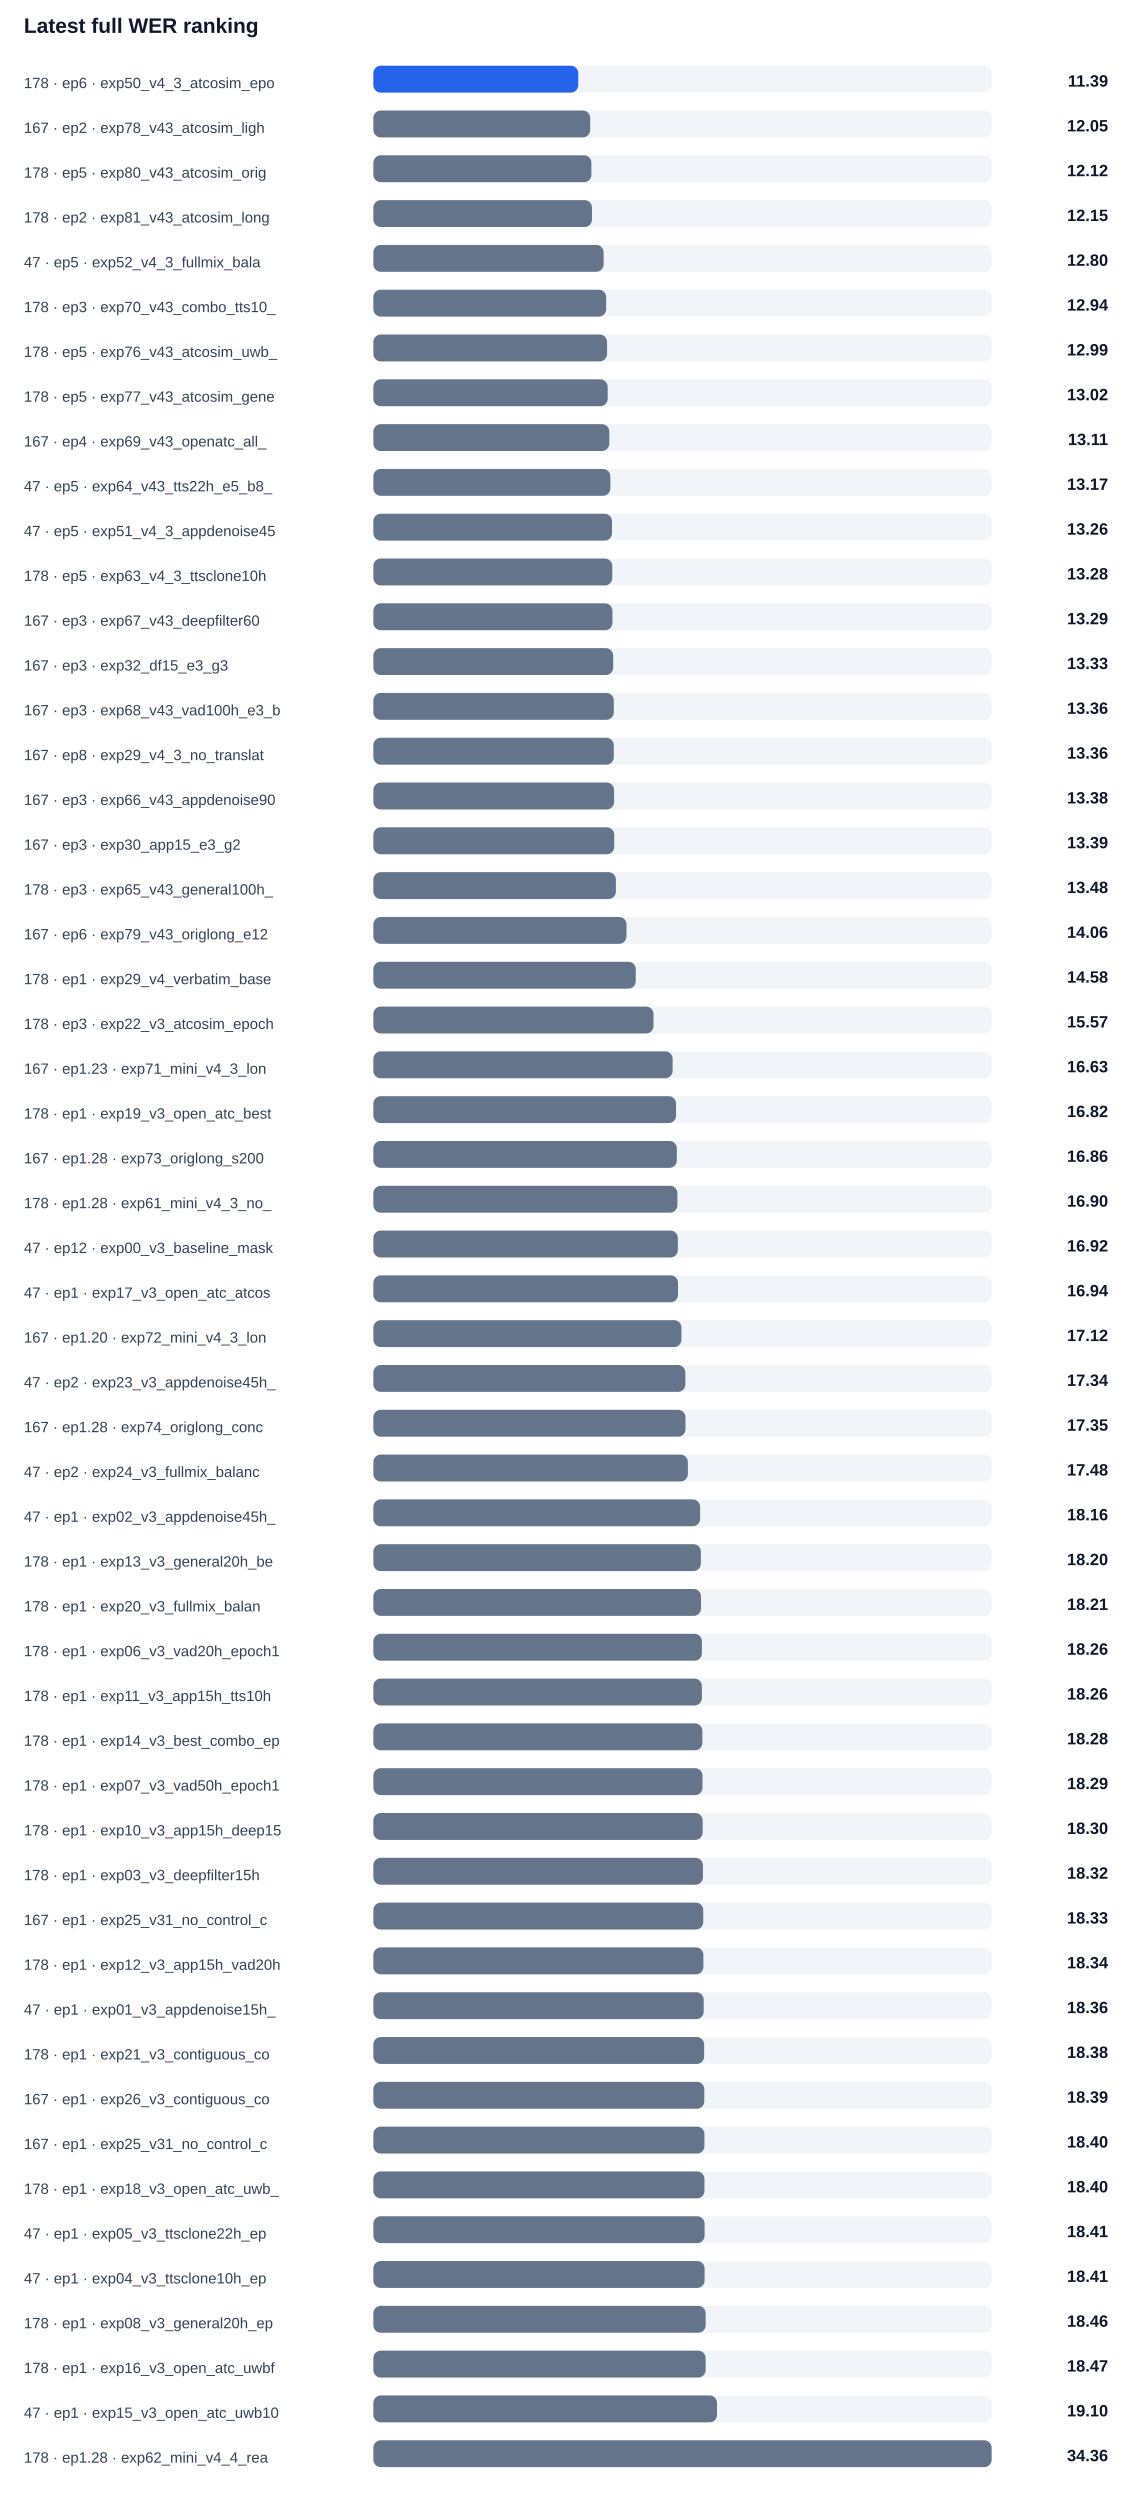
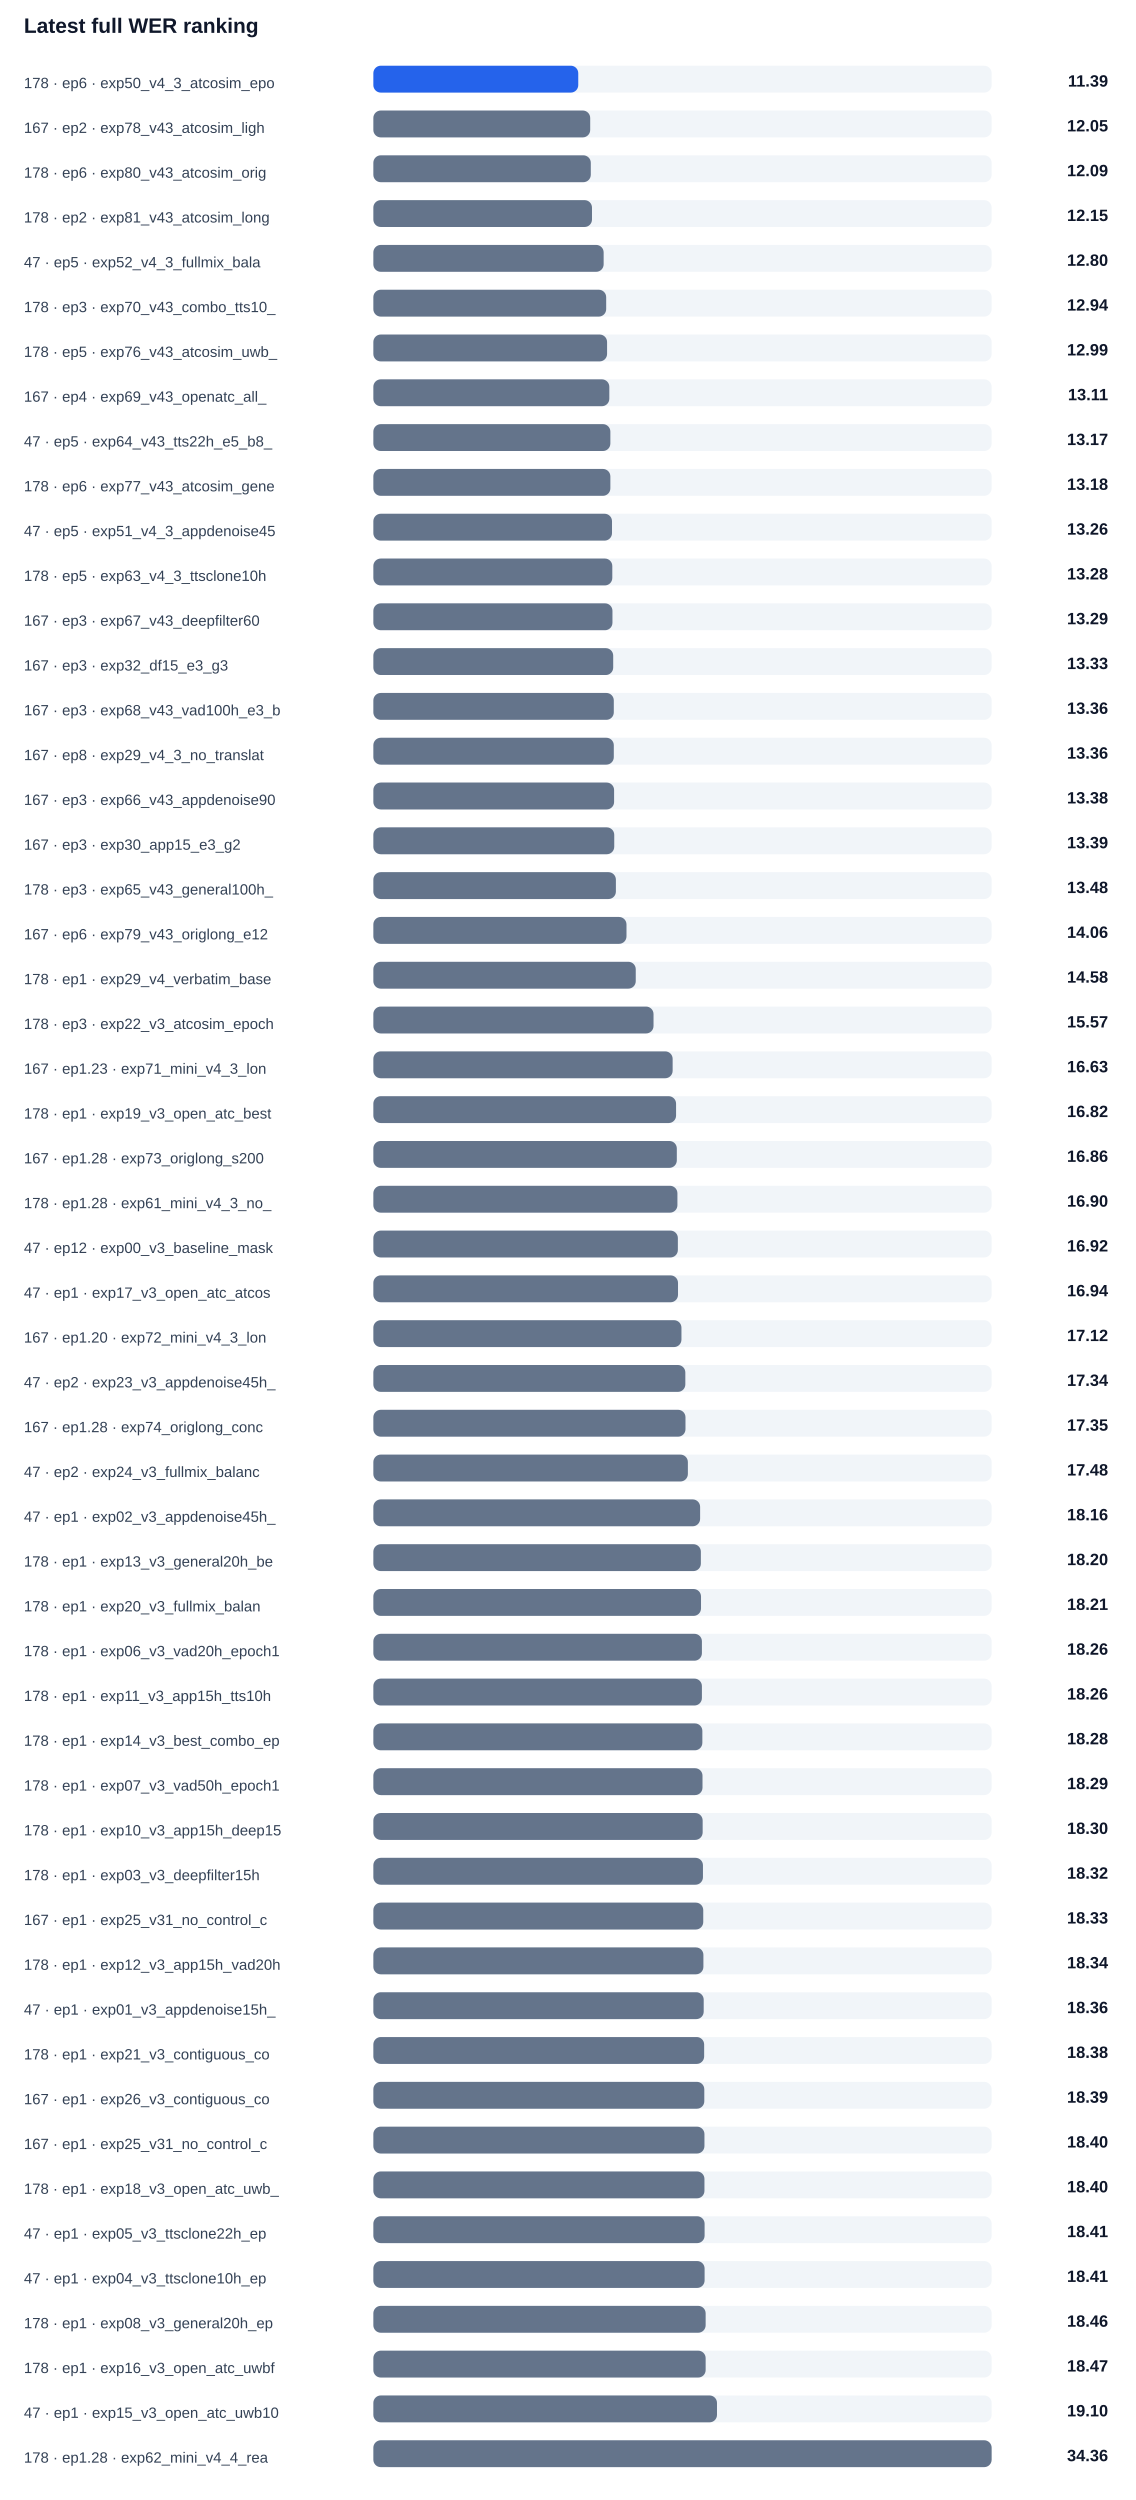
<svg xmlns="http://www.w3.org/2000/svg" width="100%" viewBox="0 0 760 1674" style="max-width:760px;background:#ffffff;border:1px solid #e5e7eb;border-radius:10px;">
  <text x="16.0" y="22.0" font-size="14" fill="#0f172a" text-anchor="start" font-family="Arial, sans-serif" font-weight="700">Latest full WER ranking</text>
  <text x="16.0" y="59.0" font-size="10" fill="#334155" text-anchor="start" font-family="Arial, sans-serif" font-weight="400">178 · ep6 · exp50_v4_3_atcosim_epo</text>
  <rect x="250" y="44" width="414" height="18" rx="5" fill="#f1f5f9" />
  <rect x="250" y="44" width="137.2" height="18" rx="5" fill="#2563eb" />
  <text x="742.0" y="58.0" font-size="11" fill="#0f172a" text-anchor="end" font-family="Arial, sans-serif" font-weight="700">11.39</text>
  <text x="16.0" y="89.0" font-size="10" fill="#334155" text-anchor="start" font-family="Arial, sans-serif" font-weight="400">167 · ep2 · exp78_v43_atcosim_ligh</text>
  <rect x="250" y="74" width="414" height="18" rx="5" fill="#f1f5f9" />
  <rect x="250" y="74" width="145.2" height="18" rx="5" fill="#64748b" />
  <text x="742.0" y="88.0" font-size="11" fill="#0f172a" text-anchor="end" font-family="Arial, sans-serif" font-weight="700">12.05</text>
-   <text x="16.0" y="119.0" font-size="10" fill="#334155" text-anchor="start" font-family="Arial, sans-serif" font-weight="400">178 · ep5 · exp80_v43_atcosim_orig</text>
+   <text x="16.0" y="119.0" font-size="10" fill="#334155" text-anchor="start" font-family="Arial, sans-serif" font-weight="400">178 · ep6 · exp80_v43_atcosim_orig</text>
  <rect x="250" y="104" width="414" height="18" rx="5" fill="#f1f5f9" />
-   <rect x="250" y="104" width="146.0" height="18" rx="5" fill="#64748b" />
-   <text x="742.0" y="118.0" font-size="11" fill="#0f172a" text-anchor="end" font-family="Arial, sans-serif" font-weight="700">12.12</text>
+   <rect x="250" y="104" width="145.6" height="18" rx="5" fill="#64748b" />
+   <text x="742.0" y="118.0" font-size="11" fill="#0f172a" text-anchor="end" font-family="Arial, sans-serif" font-weight="700">12.09</text>
  <text x="16.0" y="149.0" font-size="10" fill="#334155" text-anchor="start" font-family="Arial, sans-serif" font-weight="400">178 · ep2 · exp81_v43_atcosim_long</text>
  <rect x="250" y="134" width="414" height="18" rx="5" fill="#f1f5f9" />
  <rect x="250" y="134" width="146.4" height="18" rx="5" fill="#64748b" />
  <text x="742.0" y="148.0" font-size="11" fill="#0f172a" text-anchor="end" font-family="Arial, sans-serif" font-weight="700">12.15</text>
  <text x="16.0" y="179.0" font-size="10" fill="#334155" text-anchor="start" font-family="Arial, sans-serif" font-weight="400">47 · ep5 · exp52_v4_3_fullmix_bala</text>
  <rect x="250" y="164" width="414" height="18" rx="5" fill="#f1f5f9" />
  <rect x="250" y="164" width="154.2" height="18" rx="5" fill="#64748b" />
  <text x="742.0" y="178.0" font-size="11" fill="#0f172a" text-anchor="end" font-family="Arial, sans-serif" font-weight="700">12.80</text>
  <text x="16.0" y="209.0" font-size="10" fill="#334155" text-anchor="start" font-family="Arial, sans-serif" font-weight="400">178 · ep3 · exp70_v43_combo_tts10_</text>
  <rect x="250" y="194" width="414" height="18" rx="5" fill="#f1f5f9" />
  <rect x="250" y="194" width="155.9" height="18" rx="5" fill="#64748b" />
  <text x="742.0" y="208.0" font-size="11" fill="#0f172a" text-anchor="end" font-family="Arial, sans-serif" font-weight="700">12.94</text>
  <text x="16.0" y="239.0" font-size="10" fill="#334155" text-anchor="start" font-family="Arial, sans-serif" font-weight="400">178 · ep5 · exp76_v43_atcosim_uwb_</text>
  <rect x="250" y="224" width="414" height="18" rx="5" fill="#f1f5f9" />
  <rect x="250" y="224" width="156.5" height="18" rx="5" fill="#64748b" />
  <text x="742.0" y="238.0" font-size="11" fill="#0f172a" text-anchor="end" font-family="Arial, sans-serif" font-weight="700">12.99</text>
-   <text x="16.0" y="269.0" font-size="10" fill="#334155" text-anchor="start" font-family="Arial, sans-serif" font-weight="400">178 · ep5 · exp77_v43_atcosim_gene</text>
+   <text x="16.0" y="269.0" font-size="10" fill="#334155" text-anchor="start" font-family="Arial, sans-serif" font-weight="400">167 · ep4 · exp69_v43_openatc_all_</text>
  <rect x="250" y="254" width="414" height="18" rx="5" fill="#f1f5f9" />
-   <rect x="250" y="254" width="156.9" height="18" rx="5" fill="#64748b" />
-   <text x="742.0" y="268.0" font-size="11" fill="#0f172a" text-anchor="end" font-family="Arial, sans-serif" font-weight="700">13.02</text>
-   <text x="16.0" y="299.0" font-size="10" fill="#334155" text-anchor="start" font-family="Arial, sans-serif" font-weight="400">167 · ep4 · exp69_v43_openatc_all_</text>
+   <rect x="250" y="254" width="158.0" height="18" rx="5" fill="#64748b" />
+   <text x="742.0" y="268.0" font-size="11" fill="#0f172a" text-anchor="end" font-family="Arial, sans-serif" font-weight="700">13.11</text>
+   <text x="16.0" y="299.0" font-size="10" fill="#334155" text-anchor="start" font-family="Arial, sans-serif" font-weight="400">47 · ep5 · exp64_v43_tts22h_e5_b8_</text>
  <rect x="250" y="284" width="414" height="18" rx="5" fill="#f1f5f9" />
-   <rect x="250" y="284" width="158.0" height="18" rx="5" fill="#64748b" />
-   <text x="742.0" y="298.0" font-size="11" fill="#0f172a" text-anchor="end" font-family="Arial, sans-serif" font-weight="700">13.11</text>
-   <text x="16.0" y="329.0" font-size="10" fill="#334155" text-anchor="start" font-family="Arial, sans-serif" font-weight="400">47 · ep5 · exp64_v43_tts22h_e5_b8_</text>
+   <rect x="250" y="284" width="158.7" height="18" rx="5" fill="#64748b" />
+   <text x="742.0" y="298.0" font-size="11" fill="#0f172a" text-anchor="end" font-family="Arial, sans-serif" font-weight="700">13.17</text>
+   <text x="16.0" y="329.0" font-size="10" fill="#334155" text-anchor="start" font-family="Arial, sans-serif" font-weight="400">178 · ep6 · exp77_v43_atcosim_gene</text>
  <rect x="250" y="314" width="414" height="18" rx="5" fill="#f1f5f9" />
  <rect x="250" y="314" width="158.7" height="18" rx="5" fill="#64748b" />
-   <text x="742.0" y="328.0" font-size="11" fill="#0f172a" text-anchor="end" font-family="Arial, sans-serif" font-weight="700">13.17</text>
+   <text x="742.0" y="328.0" font-size="11" fill="#0f172a" text-anchor="end" font-family="Arial, sans-serif" font-weight="700">13.18</text>
  <text x="16.0" y="359.0" font-size="10" fill="#334155" text-anchor="start" font-family="Arial, sans-serif" font-weight="400">47 · ep5 · exp51_v4_3_appdenoise45</text>
  <rect x="250" y="344" width="414" height="18" rx="5" fill="#f1f5f9" />
  <rect x="250" y="344" width="159.8" height="18" rx="5" fill="#64748b" />
  <text x="742.0" y="358.0" font-size="11" fill="#0f172a" text-anchor="end" font-family="Arial, sans-serif" font-weight="700">13.26</text>
  <text x="16.0" y="389.0" font-size="10" fill="#334155" text-anchor="start" font-family="Arial, sans-serif" font-weight="400">178 · ep5 · exp63_v4_3_ttsclone10h</text>
  <rect x="250" y="374" width="414" height="18" rx="5" fill="#f1f5f9" />
  <rect x="250" y="374" width="160.0" height="18" rx="5" fill="#64748b" />
  <text x="742.0" y="388.0" font-size="11" fill="#0f172a" text-anchor="end" font-family="Arial, sans-serif" font-weight="700">13.28</text>
  <text x="16.0" y="419.0" font-size="10" fill="#334155" text-anchor="start" font-family="Arial, sans-serif" font-weight="400">167 · ep3 · exp67_v43_deepfilter60</text>
  <rect x="250" y="404" width="414" height="18" rx="5" fill="#f1f5f9" />
  <rect x="250" y="404" width="160.1" height="18" rx="5" fill="#64748b" />
  <text x="742.0" y="418.0" font-size="11" fill="#0f172a" text-anchor="end" font-family="Arial, sans-serif" font-weight="700">13.29</text>
  <text x="16.0" y="449.0" font-size="10" fill="#334155" text-anchor="start" font-family="Arial, sans-serif" font-weight="400">167 · ep3 · exp32_df15_e3_g3</text>
  <rect x="250" y="434" width="414" height="18" rx="5" fill="#f1f5f9" />
  <rect x="250" y="434" width="160.6" height="18" rx="5" fill="#64748b" />
  <text x="742.0" y="448.0" font-size="11" fill="#0f172a" text-anchor="end" font-family="Arial, sans-serif" font-weight="700">13.33</text>
  <text x="16.0" y="479.0" font-size="10" fill="#334155" text-anchor="start" font-family="Arial, sans-serif" font-weight="400">167 · ep3 · exp68_v43_vad100h_e3_b</text>
  <rect x="250" y="464" width="414" height="18" rx="5" fill="#f1f5f9" />
  <rect x="250" y="464" width="161.0" height="18" rx="5" fill="#64748b" />
  <text x="742.0" y="478.0" font-size="11" fill="#0f172a" text-anchor="end" font-family="Arial, sans-serif" font-weight="700">13.36</text>
  <text x="16.0" y="509.0" font-size="10" fill="#334155" text-anchor="start" font-family="Arial, sans-serif" font-weight="400">167 · ep8 · exp29_v4_3_no_translat</text>
  <rect x="250" y="494" width="414" height="18" rx="5" fill="#f1f5f9" />
  <rect x="250" y="494" width="161.0" height="18" rx="5" fill="#64748b" />
  <text x="742.0" y="508.0" font-size="11" fill="#0f172a" text-anchor="end" font-family="Arial, sans-serif" font-weight="700">13.36</text>
  <text x="16.0" y="539.0" font-size="10" fill="#334155" text-anchor="start" font-family="Arial, sans-serif" font-weight="400">167 · ep3 · exp66_v43_appdenoise90</text>
  <rect x="250" y="524" width="414" height="18" rx="5" fill="#f1f5f9" />
  <rect x="250" y="524" width="161.2" height="18" rx="5" fill="#64748b" />
  <text x="742.0" y="538.0" font-size="11" fill="#0f172a" text-anchor="end" font-family="Arial, sans-serif" font-weight="700">13.38</text>
  <text x="16.0" y="569.0" font-size="10" fill="#334155" text-anchor="start" font-family="Arial, sans-serif" font-weight="400">167 · ep3 · exp30_app15_e3_g2</text>
  <rect x="250" y="554" width="414" height="18" rx="5" fill="#f1f5f9" />
  <rect x="250" y="554" width="161.3" height="18" rx="5" fill="#64748b" />
  <text x="742.0" y="568.0" font-size="11" fill="#0f172a" text-anchor="end" font-family="Arial, sans-serif" font-weight="700">13.39</text>
  <text x="16.0" y="599.0" font-size="10" fill="#334155" text-anchor="start" font-family="Arial, sans-serif" font-weight="400">178 · ep3 · exp65_v43_general100h_</text>
  <rect x="250" y="584" width="414" height="18" rx="5" fill="#f1f5f9" />
  <rect x="250" y="584" width="162.4" height="18" rx="5" fill="#64748b" />
  <text x="742.0" y="598.0" font-size="11" fill="#0f172a" text-anchor="end" font-family="Arial, sans-serif" font-weight="700">13.48</text>
  <text x="16.0" y="629.0" font-size="10" fill="#334155" text-anchor="start" font-family="Arial, sans-serif" font-weight="400">167 · ep6 · exp79_v43_origlong_e12</text>
  <rect x="250" y="614" width="414" height="18" rx="5" fill="#f1f5f9" />
  <rect x="250" y="614" width="169.5" height="18" rx="5" fill="#64748b" />
  <text x="742.0" y="628.0" font-size="11" fill="#0f172a" text-anchor="end" font-family="Arial, sans-serif" font-weight="700">14.06</text>
  <text x="16.0" y="659.0" font-size="10" fill="#334155" text-anchor="start" font-family="Arial, sans-serif" font-weight="400">178 · ep1 · exp29_v4_verbatim_base</text>
  <rect x="250" y="644" width="414" height="18" rx="5" fill="#f1f5f9" />
  <rect x="250" y="644" width="175.7" height="18" rx="5" fill="#64748b" />
  <text x="742.0" y="658.0" font-size="11" fill="#0f172a" text-anchor="end" font-family="Arial, sans-serif" font-weight="700">14.58</text>
  <text x="16.0" y="689.0" font-size="10" fill="#334155" text-anchor="start" font-family="Arial, sans-serif" font-weight="400">178 · ep3 · exp22_v3_atcosim_epoch</text>
  <rect x="250" y="674" width="414" height="18" rx="5" fill="#f1f5f9" />
  <rect x="250" y="674" width="187.6" height="18" rx="5" fill="#64748b" />
  <text x="742.0" y="688.0" font-size="11" fill="#0f172a" text-anchor="end" font-family="Arial, sans-serif" font-weight="700">15.57</text>
  <text x="16.0" y="719.0" font-size="10" fill="#334155" text-anchor="start" font-family="Arial, sans-serif" font-weight="400">167 · ep1.23 · exp71_mini_v4_3_lon</text>
  <rect x="250" y="704" width="414" height="18" rx="5" fill="#f1f5f9" />
  <rect x="250" y="704" width="200.4" height="18" rx="5" fill="#64748b" />
  <text x="742.0" y="718.0" font-size="11" fill="#0f172a" text-anchor="end" font-family="Arial, sans-serif" font-weight="700">16.63</text>
  <text x="16.0" y="749.0" font-size="10" fill="#334155" text-anchor="start" font-family="Arial, sans-serif" font-weight="400">178 · ep1 · exp19_v3_open_atc_best</text>
  <rect x="250" y="734" width="414" height="18" rx="5" fill="#f1f5f9" />
  <rect x="250" y="734" width="202.7" height="18" rx="5" fill="#64748b" />
  <text x="742.0" y="748.0" font-size="11" fill="#0f172a" text-anchor="end" font-family="Arial, sans-serif" font-weight="700">16.82</text>
  <text x="16.0" y="779.0" font-size="10" fill="#334155" text-anchor="start" font-family="Arial, sans-serif" font-weight="400">167 · ep1.28 · exp73_origlong_s200</text>
  <rect x="250" y="764" width="414" height="18" rx="5" fill="#f1f5f9" />
  <rect x="250" y="764" width="203.2" height="18" rx="5" fill="#64748b" />
  <text x="742.0" y="778.0" font-size="11" fill="#0f172a" text-anchor="end" font-family="Arial, sans-serif" font-weight="700">16.86</text>
  <text x="16.0" y="809.0" font-size="10" fill="#334155" text-anchor="start" font-family="Arial, sans-serif" font-weight="400">178 · ep1.28 · exp61_mini_v4_3_no_</text>
  <rect x="250" y="794" width="414" height="18" rx="5" fill="#f1f5f9" />
  <rect x="250" y="794" width="203.6" height="18" rx="5" fill="#64748b" />
  <text x="742.0" y="808.0" font-size="11" fill="#0f172a" text-anchor="end" font-family="Arial, sans-serif" font-weight="700">16.90</text>
  <text x="16.0" y="839.0" font-size="10" fill="#334155" text-anchor="start" font-family="Arial, sans-serif" font-weight="400">47 · ep12 · exp00_v3_baseline_mask</text>
  <rect x="250" y="824" width="414" height="18" rx="5" fill="#f1f5f9" />
  <rect x="250" y="824" width="203.9" height="18" rx="5" fill="#64748b" />
  <text x="742.0" y="838.0" font-size="11" fill="#0f172a" text-anchor="end" font-family="Arial, sans-serif" font-weight="700">16.92</text>
  <text x="16.0" y="869.0" font-size="10" fill="#334155" text-anchor="start" font-family="Arial, sans-serif" font-weight="400">47 · ep1 · exp17_v3_open_atc_atcos</text>
  <rect x="250" y="854" width="414" height="18" rx="5" fill="#f1f5f9" />
  <rect x="250" y="854" width="204.0" height="18" rx="5" fill="#64748b" />
  <text x="742.0" y="868.0" font-size="11" fill="#0f172a" text-anchor="end" font-family="Arial, sans-serif" font-weight="700">16.94</text>
  <text x="16.0" y="899.0" font-size="10" fill="#334155" text-anchor="start" font-family="Arial, sans-serif" font-weight="400">167 · ep1.20 · exp72_mini_v4_3_lon</text>
  <rect x="250" y="884" width="414" height="18" rx="5" fill="#f1f5f9" />
  <rect x="250" y="884" width="206.3" height="18" rx="5" fill="#64748b" />
  <text x="742.0" y="898.0" font-size="11" fill="#0f172a" text-anchor="end" font-family="Arial, sans-serif" font-weight="700">17.12</text>
  <text x="16.0" y="929.0" font-size="10" fill="#334155" text-anchor="start" font-family="Arial, sans-serif" font-weight="400">47 · ep2 · exp23_v3_appdenoise45h_</text>
  <rect x="250" y="914" width="414" height="18" rx="5" fill="#f1f5f9" />
  <rect x="250" y="914" width="208.9" height="18" rx="5" fill="#64748b" />
  <text x="742.0" y="928.0" font-size="11" fill="#0f172a" text-anchor="end" font-family="Arial, sans-serif" font-weight="700">17.34</text>
  <text x="16.0" y="959.0" font-size="10" fill="#334155" text-anchor="start" font-family="Arial, sans-serif" font-weight="400">167 · ep1.28 · exp74_origlong_conc</text>
  <rect x="250" y="944" width="414" height="18" rx="5" fill="#f1f5f9" />
  <rect x="250" y="944" width="209.0" height="18" rx="5" fill="#64748b" />
  <text x="742.0" y="958.0" font-size="11" fill="#0f172a" text-anchor="end" font-family="Arial, sans-serif" font-weight="700">17.35</text>
  <text x="16.0" y="989.0" font-size="10" fill="#334155" text-anchor="start" font-family="Arial, sans-serif" font-weight="400">47 · ep2 · exp24_v3_fullmix_balanc</text>
  <rect x="250" y="974" width="414" height="18" rx="5" fill="#f1f5f9" />
  <rect x="250" y="974" width="210.6" height="18" rx="5" fill="#64748b" />
  <text x="742.0" y="988.0" font-size="11" fill="#0f172a" text-anchor="end" font-family="Arial, sans-serif" font-weight="700">17.48</text>
  <text x="16.0" y="1019.0" font-size="10" fill="#334155" text-anchor="start" font-family="Arial, sans-serif" font-weight="400">47 · ep1 · exp02_v3_appdenoise45h_</text>
  <rect x="250" y="1004" width="414" height="18" rx="5" fill="#f1f5f9" />
  <rect x="250" y="1004" width="218.8" height="18" rx="5" fill="#64748b" />
  <text x="742.0" y="1018.0" font-size="11" fill="#0f172a" text-anchor="end" font-family="Arial, sans-serif" font-weight="700">18.16</text>
  <text x="16.0" y="1049.0" font-size="10" fill="#334155" text-anchor="start" font-family="Arial, sans-serif" font-weight="400">178 · ep1 · exp13_v3_general20h_be</text>
  <rect x="250" y="1034" width="414" height="18" rx="5" fill="#f1f5f9" />
  <rect x="250" y="1034" width="219.3" height="18" rx="5" fill="#64748b" />
  <text x="742.0" y="1048.0" font-size="11" fill="#0f172a" text-anchor="end" font-family="Arial, sans-serif" font-weight="700">18.20</text>
  <text x="16.0" y="1079.0" font-size="10" fill="#334155" text-anchor="start" font-family="Arial, sans-serif" font-weight="400">178 · ep1 · exp20_v3_fullmix_balan</text>
  <rect x="250" y="1064" width="414" height="18" rx="5" fill="#f1f5f9" />
  <rect x="250" y="1064" width="219.4" height="18" rx="5" fill="#64748b" />
  <text x="742.0" y="1078.0" font-size="11" fill="#0f172a" text-anchor="end" font-family="Arial, sans-serif" font-weight="700">18.21</text>
  <text x="16.0" y="1109.0" font-size="10" fill="#334155" text-anchor="start" font-family="Arial, sans-serif" font-weight="400">178 · ep1 · exp06_v3_vad20h_epoch1</text>
  <rect x="250" y="1094" width="414" height="18" rx="5" fill="#f1f5f9" />
  <rect x="250" y="1094" width="220.0" height="18" rx="5" fill="#64748b" />
  <text x="742.0" y="1108.0" font-size="11" fill="#0f172a" text-anchor="end" font-family="Arial, sans-serif" font-weight="700">18.26</text>
  <text x="16.0" y="1139.0" font-size="10" fill="#334155" text-anchor="start" font-family="Arial, sans-serif" font-weight="400">178 · ep1 · exp11_v3_app15h_tts10h</text>
  <rect x="250" y="1124" width="414" height="18" rx="5" fill="#f1f5f9" />
  <rect x="250" y="1124" width="220.0" height="18" rx="5" fill="#64748b" />
  <text x="742.0" y="1138.0" font-size="11" fill="#0f172a" text-anchor="end" font-family="Arial, sans-serif" font-weight="700">18.26</text>
  <text x="16.0" y="1169.0" font-size="10" fill="#334155" text-anchor="start" font-family="Arial, sans-serif" font-weight="400">178 · ep1 · exp14_v3_best_combo_ep</text>
  <rect x="250" y="1154" width="414" height="18" rx="5" fill="#f1f5f9" />
  <rect x="250" y="1154" width="220.3" height="18" rx="5" fill="#64748b" />
  <text x="742.0" y="1168.0" font-size="11" fill="#0f172a" text-anchor="end" font-family="Arial, sans-serif" font-weight="700">18.28</text>
  <text x="16.0" y="1199.0" font-size="10" fill="#334155" text-anchor="start" font-family="Arial, sans-serif" font-weight="400">178 · ep1 · exp07_v3_vad50h_epoch1</text>
  <rect x="250" y="1184" width="414" height="18" rx="5" fill="#f1f5f9" />
  <rect x="250" y="1184" width="220.4" height="18" rx="5" fill="#64748b" />
  <text x="742.0" y="1198.0" font-size="11" fill="#0f172a" text-anchor="end" font-family="Arial, sans-serif" font-weight="700">18.29</text>
  <text x="16.0" y="1229.0" font-size="10" fill="#334155" text-anchor="start" font-family="Arial, sans-serif" font-weight="400">178 · ep1 · exp10_v3_app15h_deep15</text>
  <rect x="250" y="1214" width="414" height="18" rx="5" fill="#f1f5f9" />
  <rect x="250" y="1214" width="220.5" height="18" rx="5" fill="#64748b" />
  <text x="742.0" y="1228.0" font-size="11" fill="#0f172a" text-anchor="end" font-family="Arial, sans-serif" font-weight="700">18.30</text>
  <text x="16.0" y="1259.0" font-size="10" fill="#334155" text-anchor="start" font-family="Arial, sans-serif" font-weight="400">178 · ep1 · exp03_v3_deepfilter15h</text>
  <rect x="250" y="1244" width="414" height="18" rx="5" fill="#f1f5f9" />
  <rect x="250" y="1244" width="220.7" height="18" rx="5" fill="#64748b" />
  <text x="742.0" y="1258.0" font-size="11" fill="#0f172a" text-anchor="end" font-family="Arial, sans-serif" font-weight="700">18.32</text>
  <text x="16.0" y="1289.0" font-size="10" fill="#334155" text-anchor="start" font-family="Arial, sans-serif" font-weight="400">167 · ep1 · exp25_v31_no_control_c</text>
  <rect x="250" y="1274" width="414" height="18" rx="5" fill="#f1f5f9" />
  <rect x="250" y="1274" width="220.9" height="18" rx="5" fill="#64748b" />
  <text x="742.0" y="1288.0" font-size="11" fill="#0f172a" text-anchor="end" font-family="Arial, sans-serif" font-weight="700">18.33</text>
  <text x="16.0" y="1319.0" font-size="10" fill="#334155" text-anchor="start" font-family="Arial, sans-serif" font-weight="400">178 · ep1 · exp12_v3_app15h_vad20h</text>
  <rect x="250" y="1304" width="414" height="18" rx="5" fill="#f1f5f9" />
  <rect x="250" y="1304" width="221.0" height="18" rx="5" fill="#64748b" />
  <text x="742.0" y="1318.0" font-size="11" fill="#0f172a" text-anchor="end" font-family="Arial, sans-serif" font-weight="700">18.34</text>
  <text x="16.0" y="1349.0" font-size="10" fill="#334155" text-anchor="start" font-family="Arial, sans-serif" font-weight="400">47 · ep1 · exp01_v3_appdenoise15h_</text>
  <rect x="250" y="1334" width="414" height="18" rx="5" fill="#f1f5f9" />
  <rect x="250" y="1334" width="221.2" height="18" rx="5" fill="#64748b" />
  <text x="742.0" y="1348.0" font-size="11" fill="#0f172a" text-anchor="end" font-family="Arial, sans-serif" font-weight="700">18.36</text>
  <text x="16.0" y="1379.0" font-size="10" fill="#334155" text-anchor="start" font-family="Arial, sans-serif" font-weight="400">178 · ep1 · exp21_v3_contiguous_co</text>
  <rect x="250" y="1364" width="414" height="18" rx="5" fill="#f1f5f9" />
  <rect x="250" y="1364" width="221.5" height="18" rx="5" fill="#64748b" />
  <text x="742.0" y="1378.0" font-size="11" fill="#0f172a" text-anchor="end" font-family="Arial, sans-serif" font-weight="700">18.38</text>
  <text x="16.0" y="1409.0" font-size="10" fill="#334155" text-anchor="start" font-family="Arial, sans-serif" font-weight="400">167 · ep1 · exp26_v3_contiguous_co</text>
  <rect x="250" y="1394" width="414" height="18" rx="5" fill="#f1f5f9" />
  <rect x="250" y="1394" width="221.6" height="18" rx="5" fill="#64748b" />
  <text x="742.0" y="1408.0" font-size="11" fill="#0f172a" text-anchor="end" font-family="Arial, sans-serif" font-weight="700">18.39</text>
  <text x="16.0" y="1439.0" font-size="10" fill="#334155" text-anchor="start" font-family="Arial, sans-serif" font-weight="400">167 · ep1 · exp25_v31_no_control_c</text>
  <rect x="250" y="1424" width="414" height="18" rx="5" fill="#f1f5f9" />
  <rect x="250" y="1424" width="221.7" height="18" rx="5" fill="#64748b" />
  <text x="742.0" y="1438.0" font-size="11" fill="#0f172a" text-anchor="end" font-family="Arial, sans-serif" font-weight="700">18.40</text>
  <text x="16.0" y="1469.0" font-size="10" fill="#334155" text-anchor="start" font-family="Arial, sans-serif" font-weight="400">178 · ep1 · exp18_v3_open_atc_uwb_</text>
  <rect x="250" y="1454" width="414" height="18" rx="5" fill="#f1f5f9" />
  <rect x="250" y="1454" width="221.7" height="18" rx="5" fill="#64748b" />
  <text x="742.0" y="1468.0" font-size="11" fill="#0f172a" text-anchor="end" font-family="Arial, sans-serif" font-weight="700">18.40</text>
  <text x="16.0" y="1499.0" font-size="10" fill="#334155" text-anchor="start" font-family="Arial, sans-serif" font-weight="400">47 · ep1 · exp05_v3_ttsclone22h_ep</text>
  <rect x="250" y="1484" width="414" height="18" rx="5" fill="#f1f5f9" />
  <rect x="250" y="1484" width="221.8" height="18" rx="5" fill="#64748b" />
  <text x="742.0" y="1498.0" font-size="11" fill="#0f172a" text-anchor="end" font-family="Arial, sans-serif" font-weight="700">18.41</text>
  <text x="16.0" y="1529.0" font-size="10" fill="#334155" text-anchor="start" font-family="Arial, sans-serif" font-weight="400">47 · ep1 · exp04_v3_ttsclone10h_ep</text>
  <rect x="250" y="1514" width="414" height="18" rx="5" fill="#f1f5f9" />
  <rect x="250" y="1514" width="221.8" height="18" rx="5" fill="#64748b" />
  <text x="742.0" y="1528.0" font-size="11" fill="#0f172a" text-anchor="end" font-family="Arial, sans-serif" font-weight="700">18.41</text>
  <text x="16.0" y="1559.0" font-size="10" fill="#334155" text-anchor="start" font-family="Arial, sans-serif" font-weight="400">178 · ep1 · exp08_v3_general20h_ep</text>
  <rect x="250" y="1544" width="414" height="18" rx="5" fill="#f1f5f9" />
  <rect x="250" y="1544" width="222.5" height="18" rx="5" fill="#64748b" />
  <text x="742.0" y="1558.0" font-size="11" fill="#0f172a" text-anchor="end" font-family="Arial, sans-serif" font-weight="700">18.46</text>
  <text x="16.0" y="1589.0" font-size="10" fill="#334155" text-anchor="start" font-family="Arial, sans-serif" font-weight="400">178 · ep1 · exp16_v3_open_atc_uwbf</text>
  <rect x="250" y="1574" width="414" height="18" rx="5" fill="#f1f5f9" />
  <rect x="250" y="1574" width="222.5" height="18" rx="5" fill="#64748b" />
  <text x="742.0" y="1588.0" font-size="11" fill="#0f172a" text-anchor="end" font-family="Arial, sans-serif" font-weight="700">18.47</text>
  <text x="16.0" y="1619.0" font-size="10" fill="#334155" text-anchor="start" font-family="Arial, sans-serif" font-weight="400">47 · ep1 · exp15_v3_open_atc_uwb10</text>
  <rect x="250" y="1604" width="414" height="18" rx="5" fill="#f1f5f9" />
  <rect x="250" y="1604" width="230.1" height="18" rx="5" fill="#64748b" />
  <text x="742.0" y="1618.0" font-size="11" fill="#0f172a" text-anchor="end" font-family="Arial, sans-serif" font-weight="700">19.10</text>
  <text x="16.0" y="1649.0" font-size="10" fill="#334155" text-anchor="start" font-family="Arial, sans-serif" font-weight="400">178 · ep1.28 · exp62_mini_v4_4_rea</text>
  <rect x="250" y="1634" width="414" height="18" rx="5" fill="#f1f5f9" />
  <rect x="250" y="1634" width="414.0" height="18" rx="5" fill="#64748b" />
  <text x="742.0" y="1648.0" font-size="11" fill="#0f172a" text-anchor="end" font-family="Arial, sans-serif" font-weight="700">34.36</text>
</svg>
